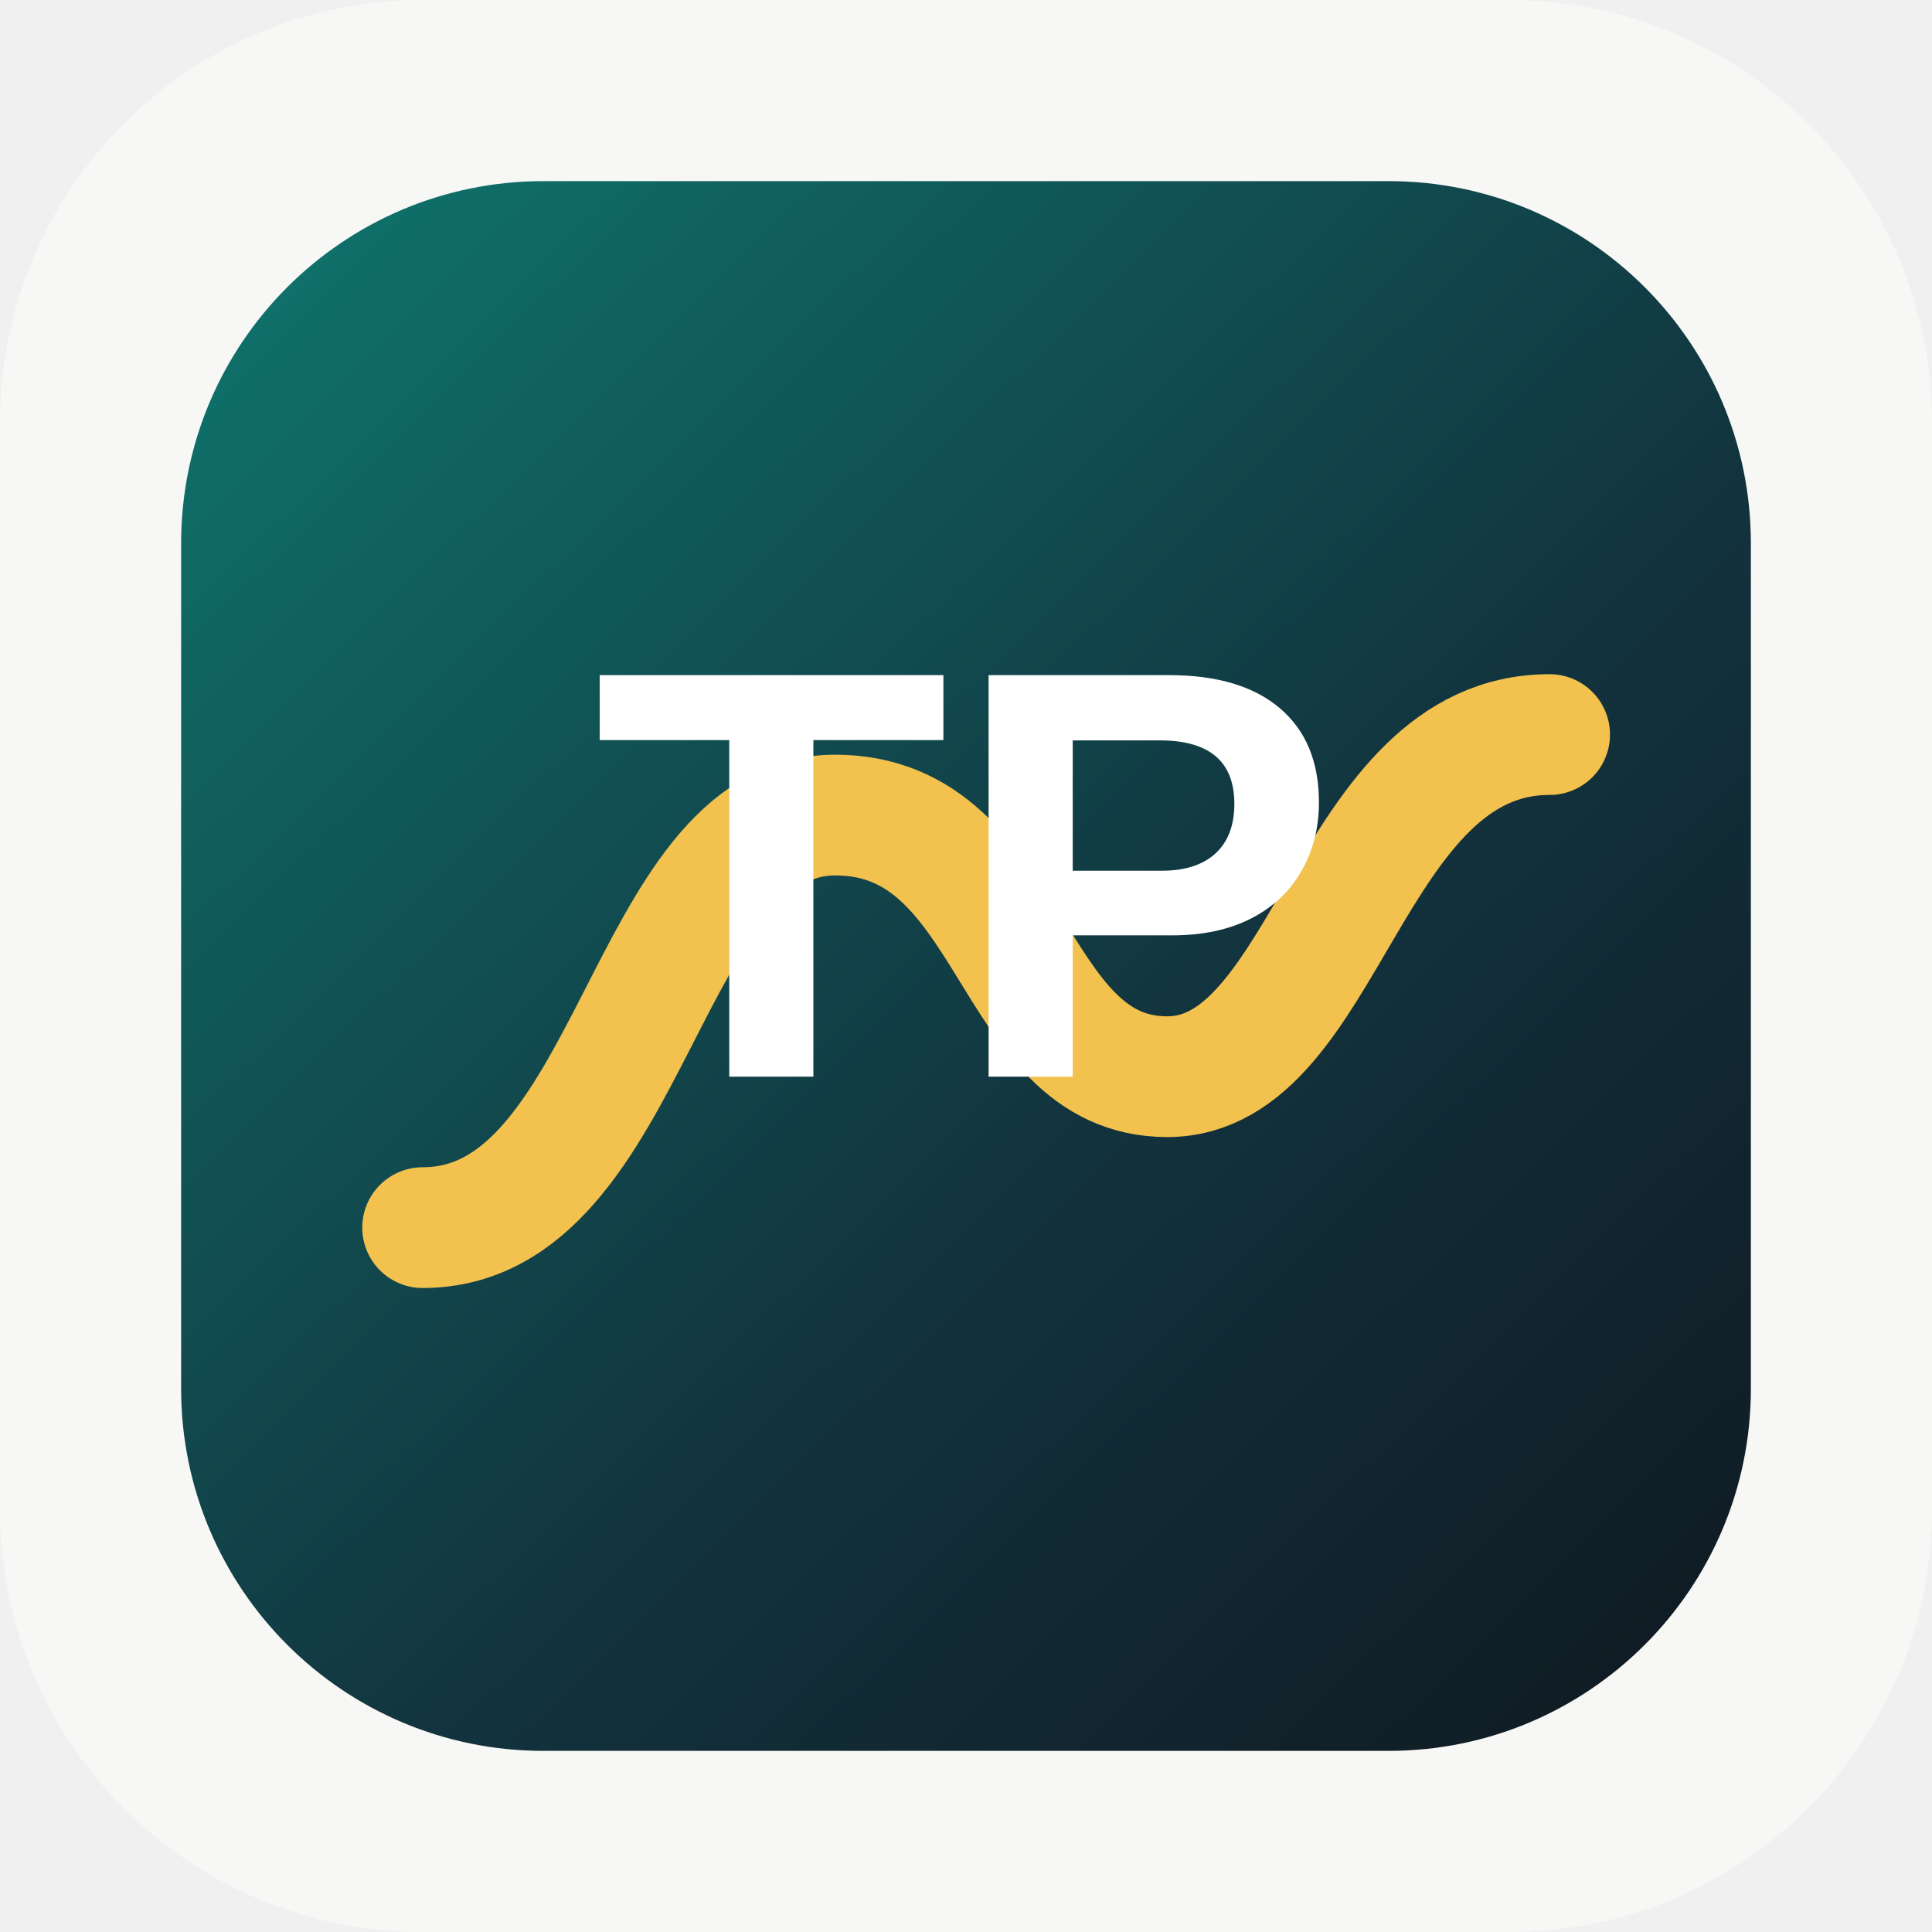
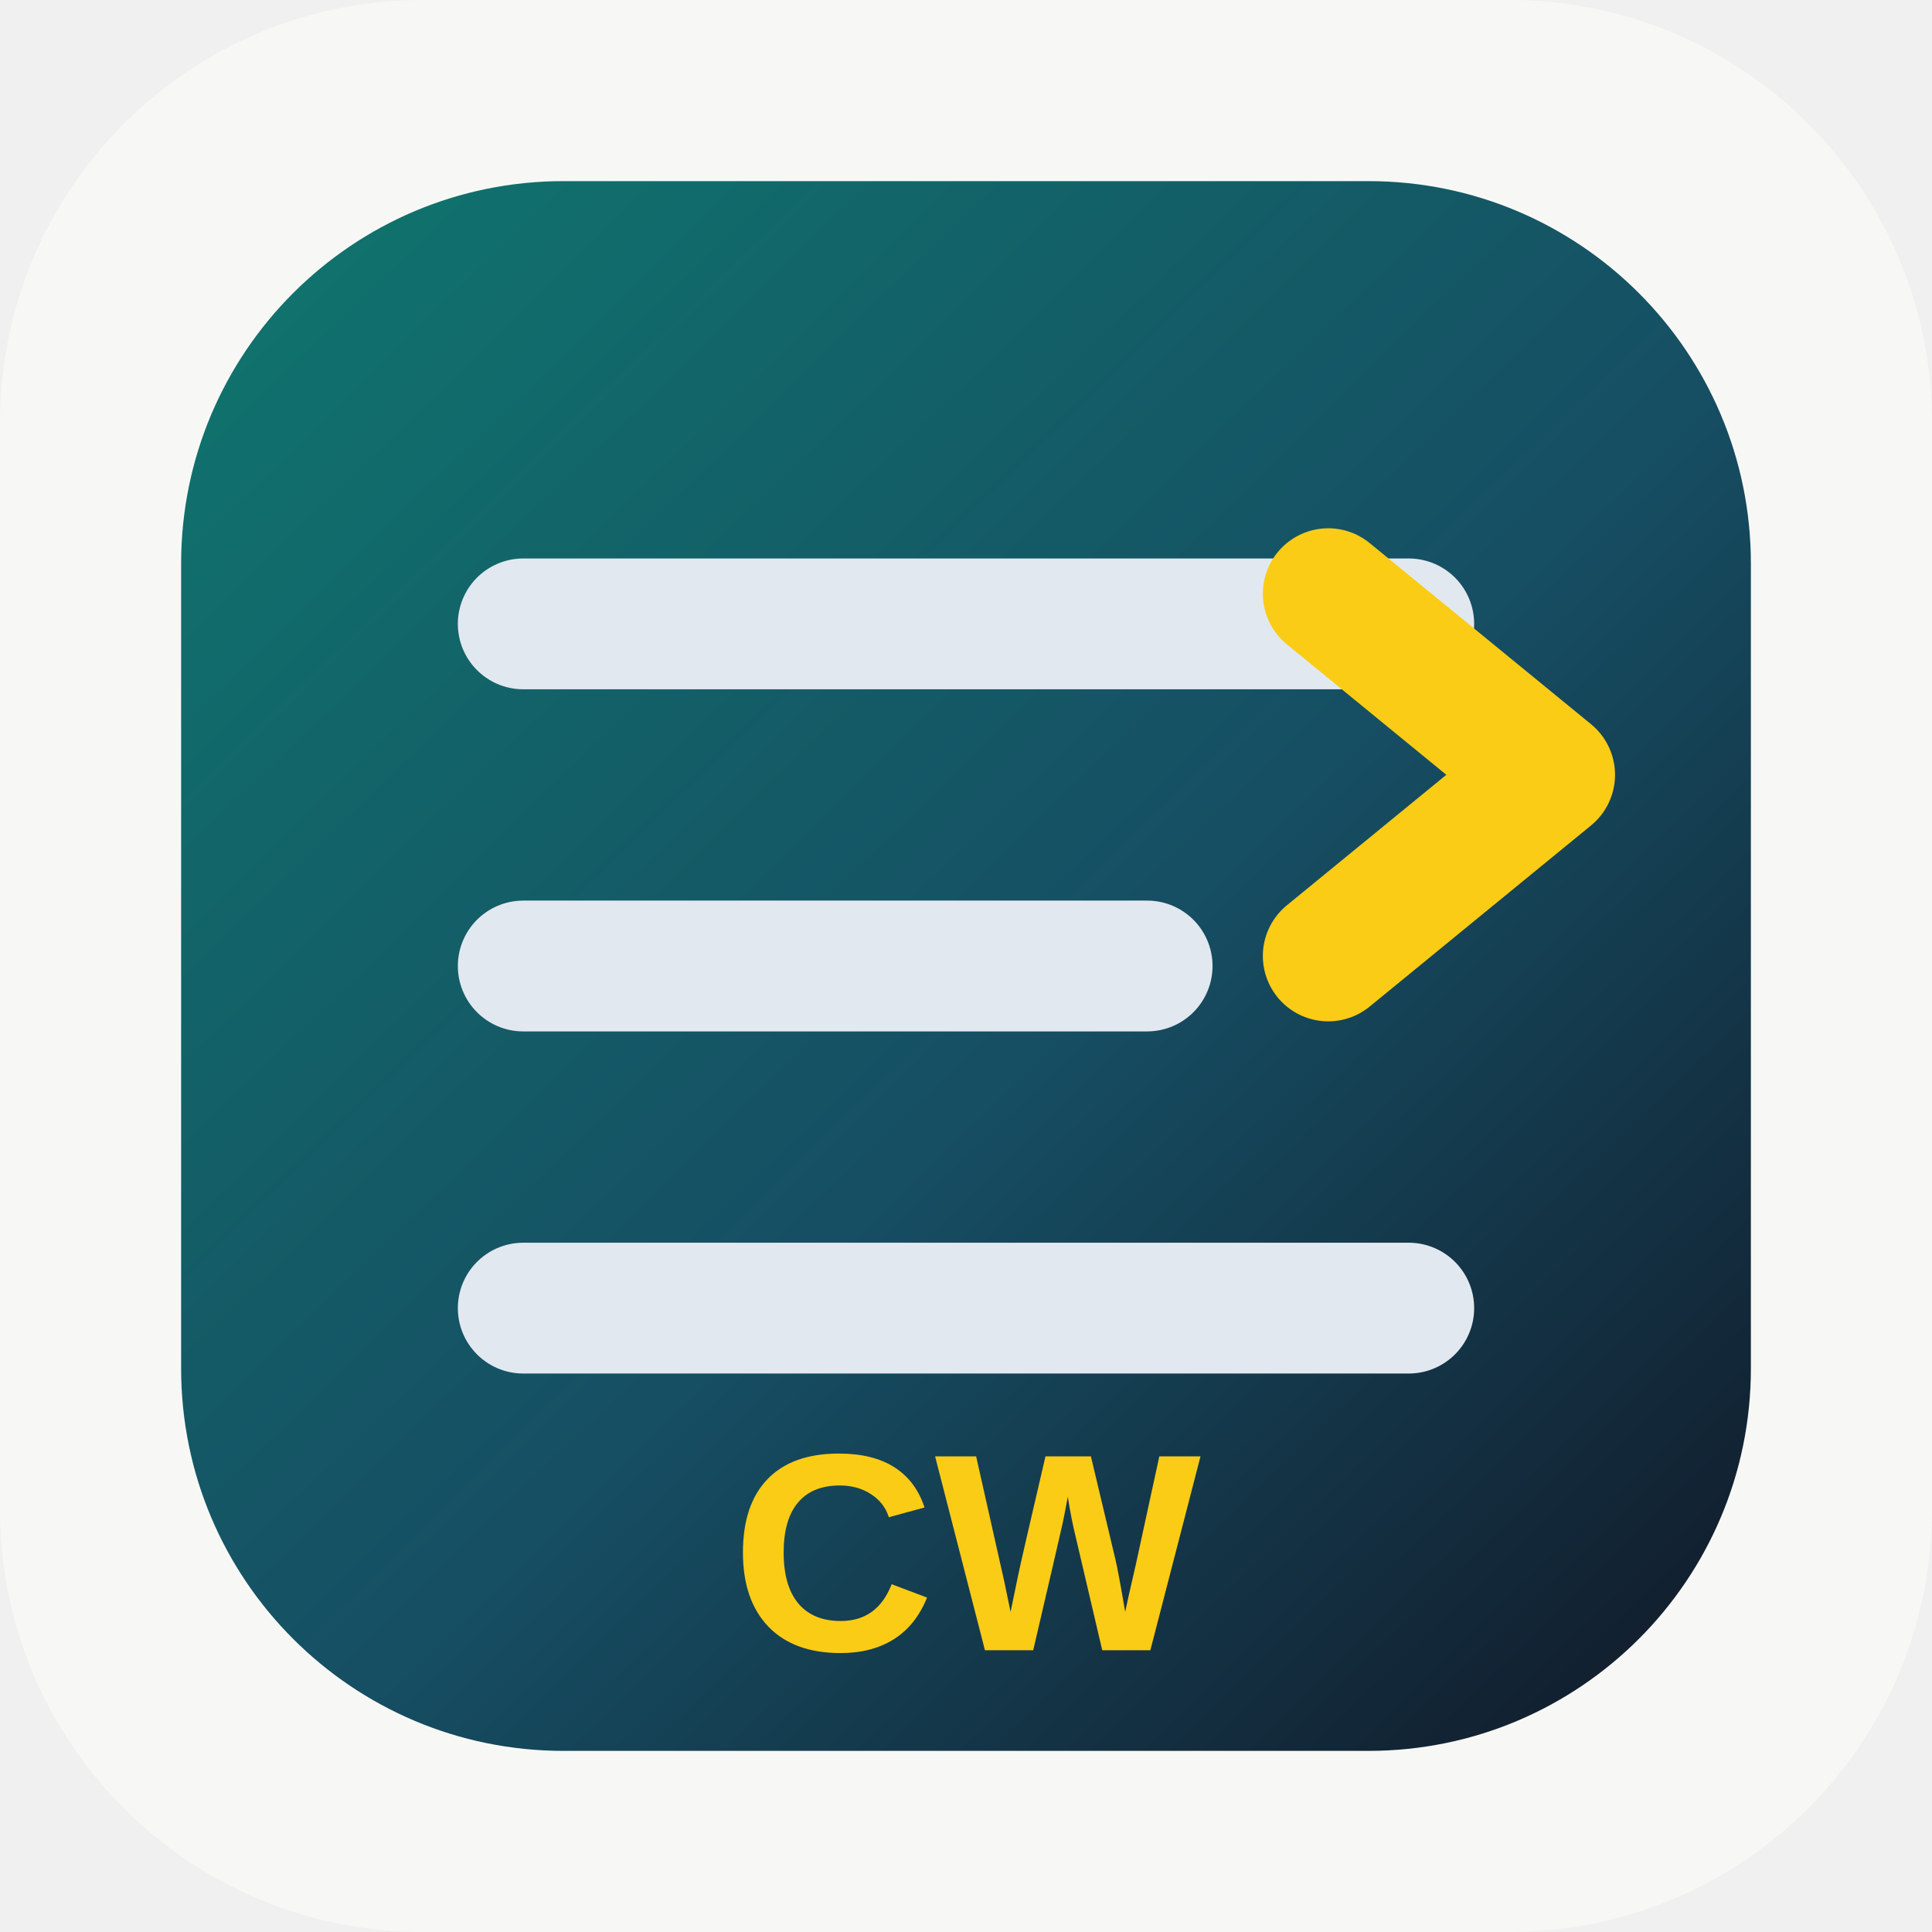
<svg xmlns="http://www.w3.org/2000/svg" viewBox="0 0 192 192">
  <defs>
    <linearGradient id="bg" x1="20" y1="18" x2="172" y2="174" gradientUnits="userSpaceOnUse">
      <stop offset="0" stop-color="#0f766e" />
-       <stop offset="0.6" stop-color="#12323d" />
-       <stop offset="1" stop-color="#101820" />
+       <stop offset="0.55" stop-color="#164e63" />
+       <stop offset="1" stop-color="#111827" />
    </linearGradient>
  </defs>
  <rect width="192" height="192" rx="42" fill="#f7f8f5" />
-   <rect x="18" y="18" width="156" height="156" rx="36" fill="url(#bg)" />
-   <path d="M42 122c21 0 22-41 41-41 18 0 17 26 33 26 16 0 18-34 38-34" fill="none" stroke="#f2c14e" stroke-width="12" stroke-linecap="round" stroke-linejoin="round" />
-   <text x="96" y="107" text-anchor="middle" font-family="Arial, sans-serif" font-size="58" font-weight="900" fill="#fff">TP</text>
+   <rect x="18" y="18" width="156" height="156" rx="38" fill="url(#bg)" />
+   <path d="M52 62h88M52 96h62M52 130h88" fill="none" stroke="#e2e8f0" stroke-width="13" stroke-linecap="round" />
+   <path d="M132 59l22 18-22 18" fill="none" stroke="#facc15" stroke-width="13" stroke-linecap="round" stroke-linejoin="round" />
+   <text x="96" y="164" text-anchor="middle" font-family="Arial, sans-serif" font-size="28" font-weight="900" fill="#facc15">CW</text>
</svg>
